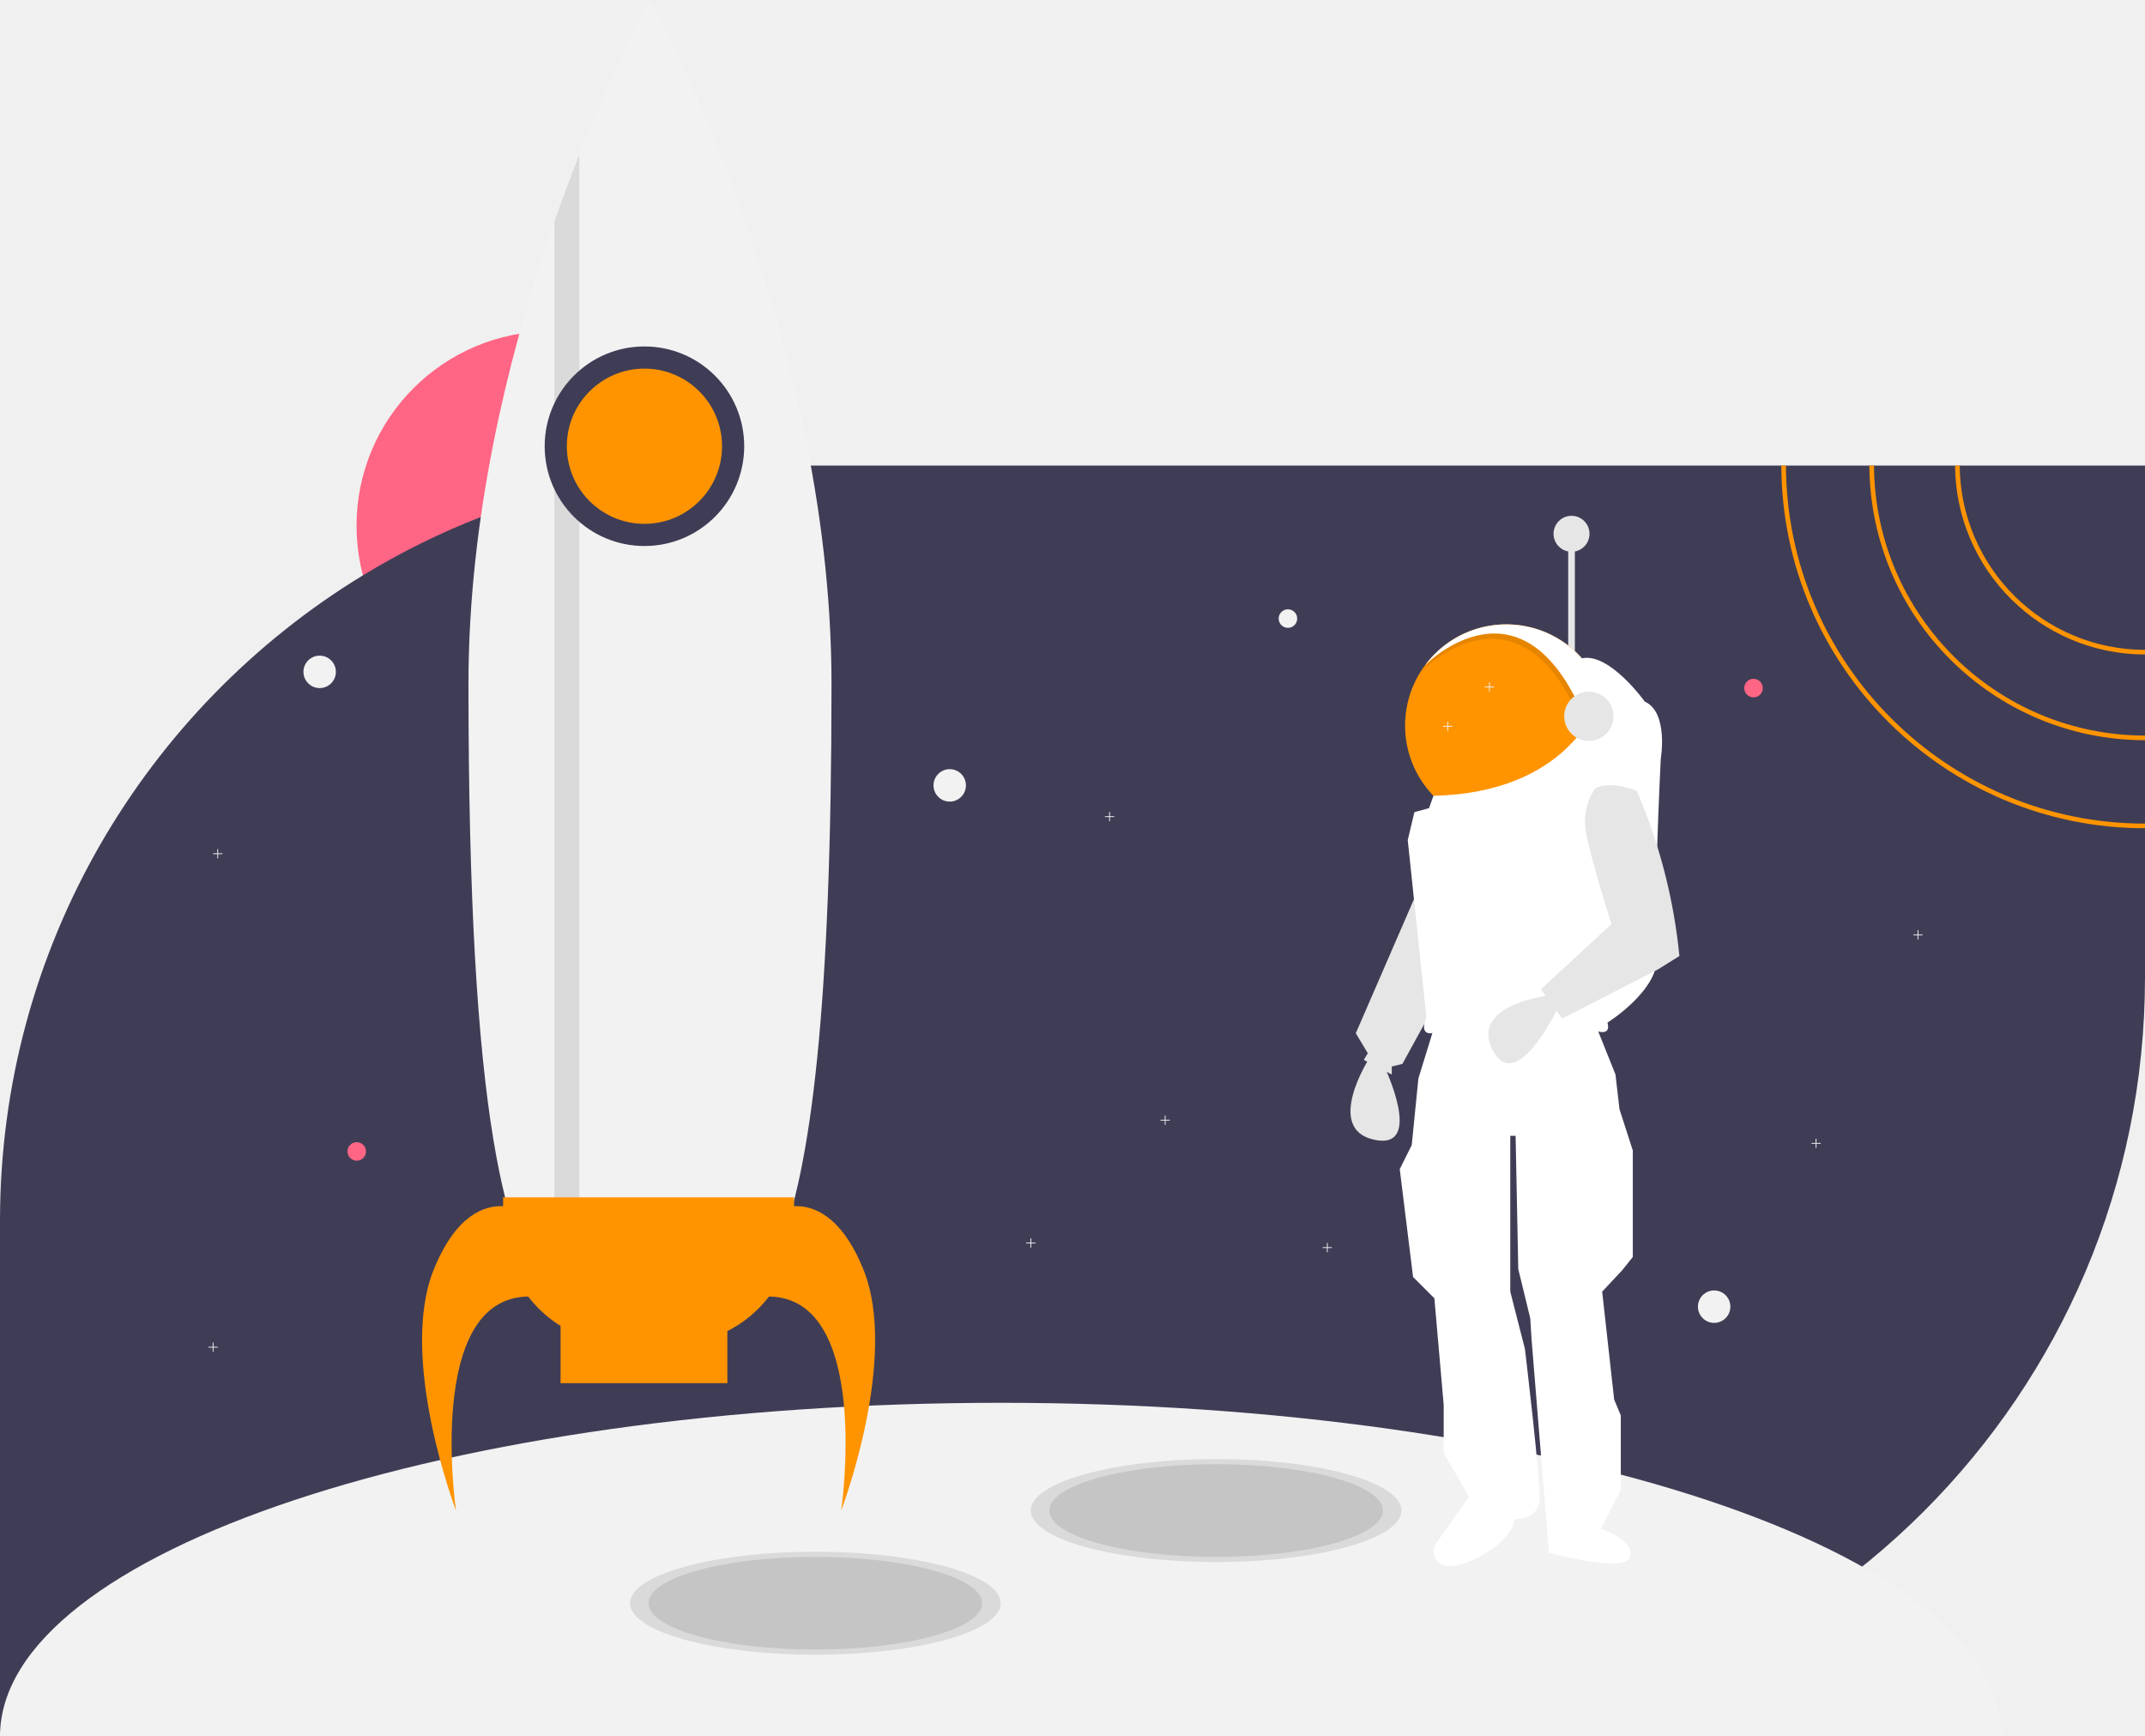
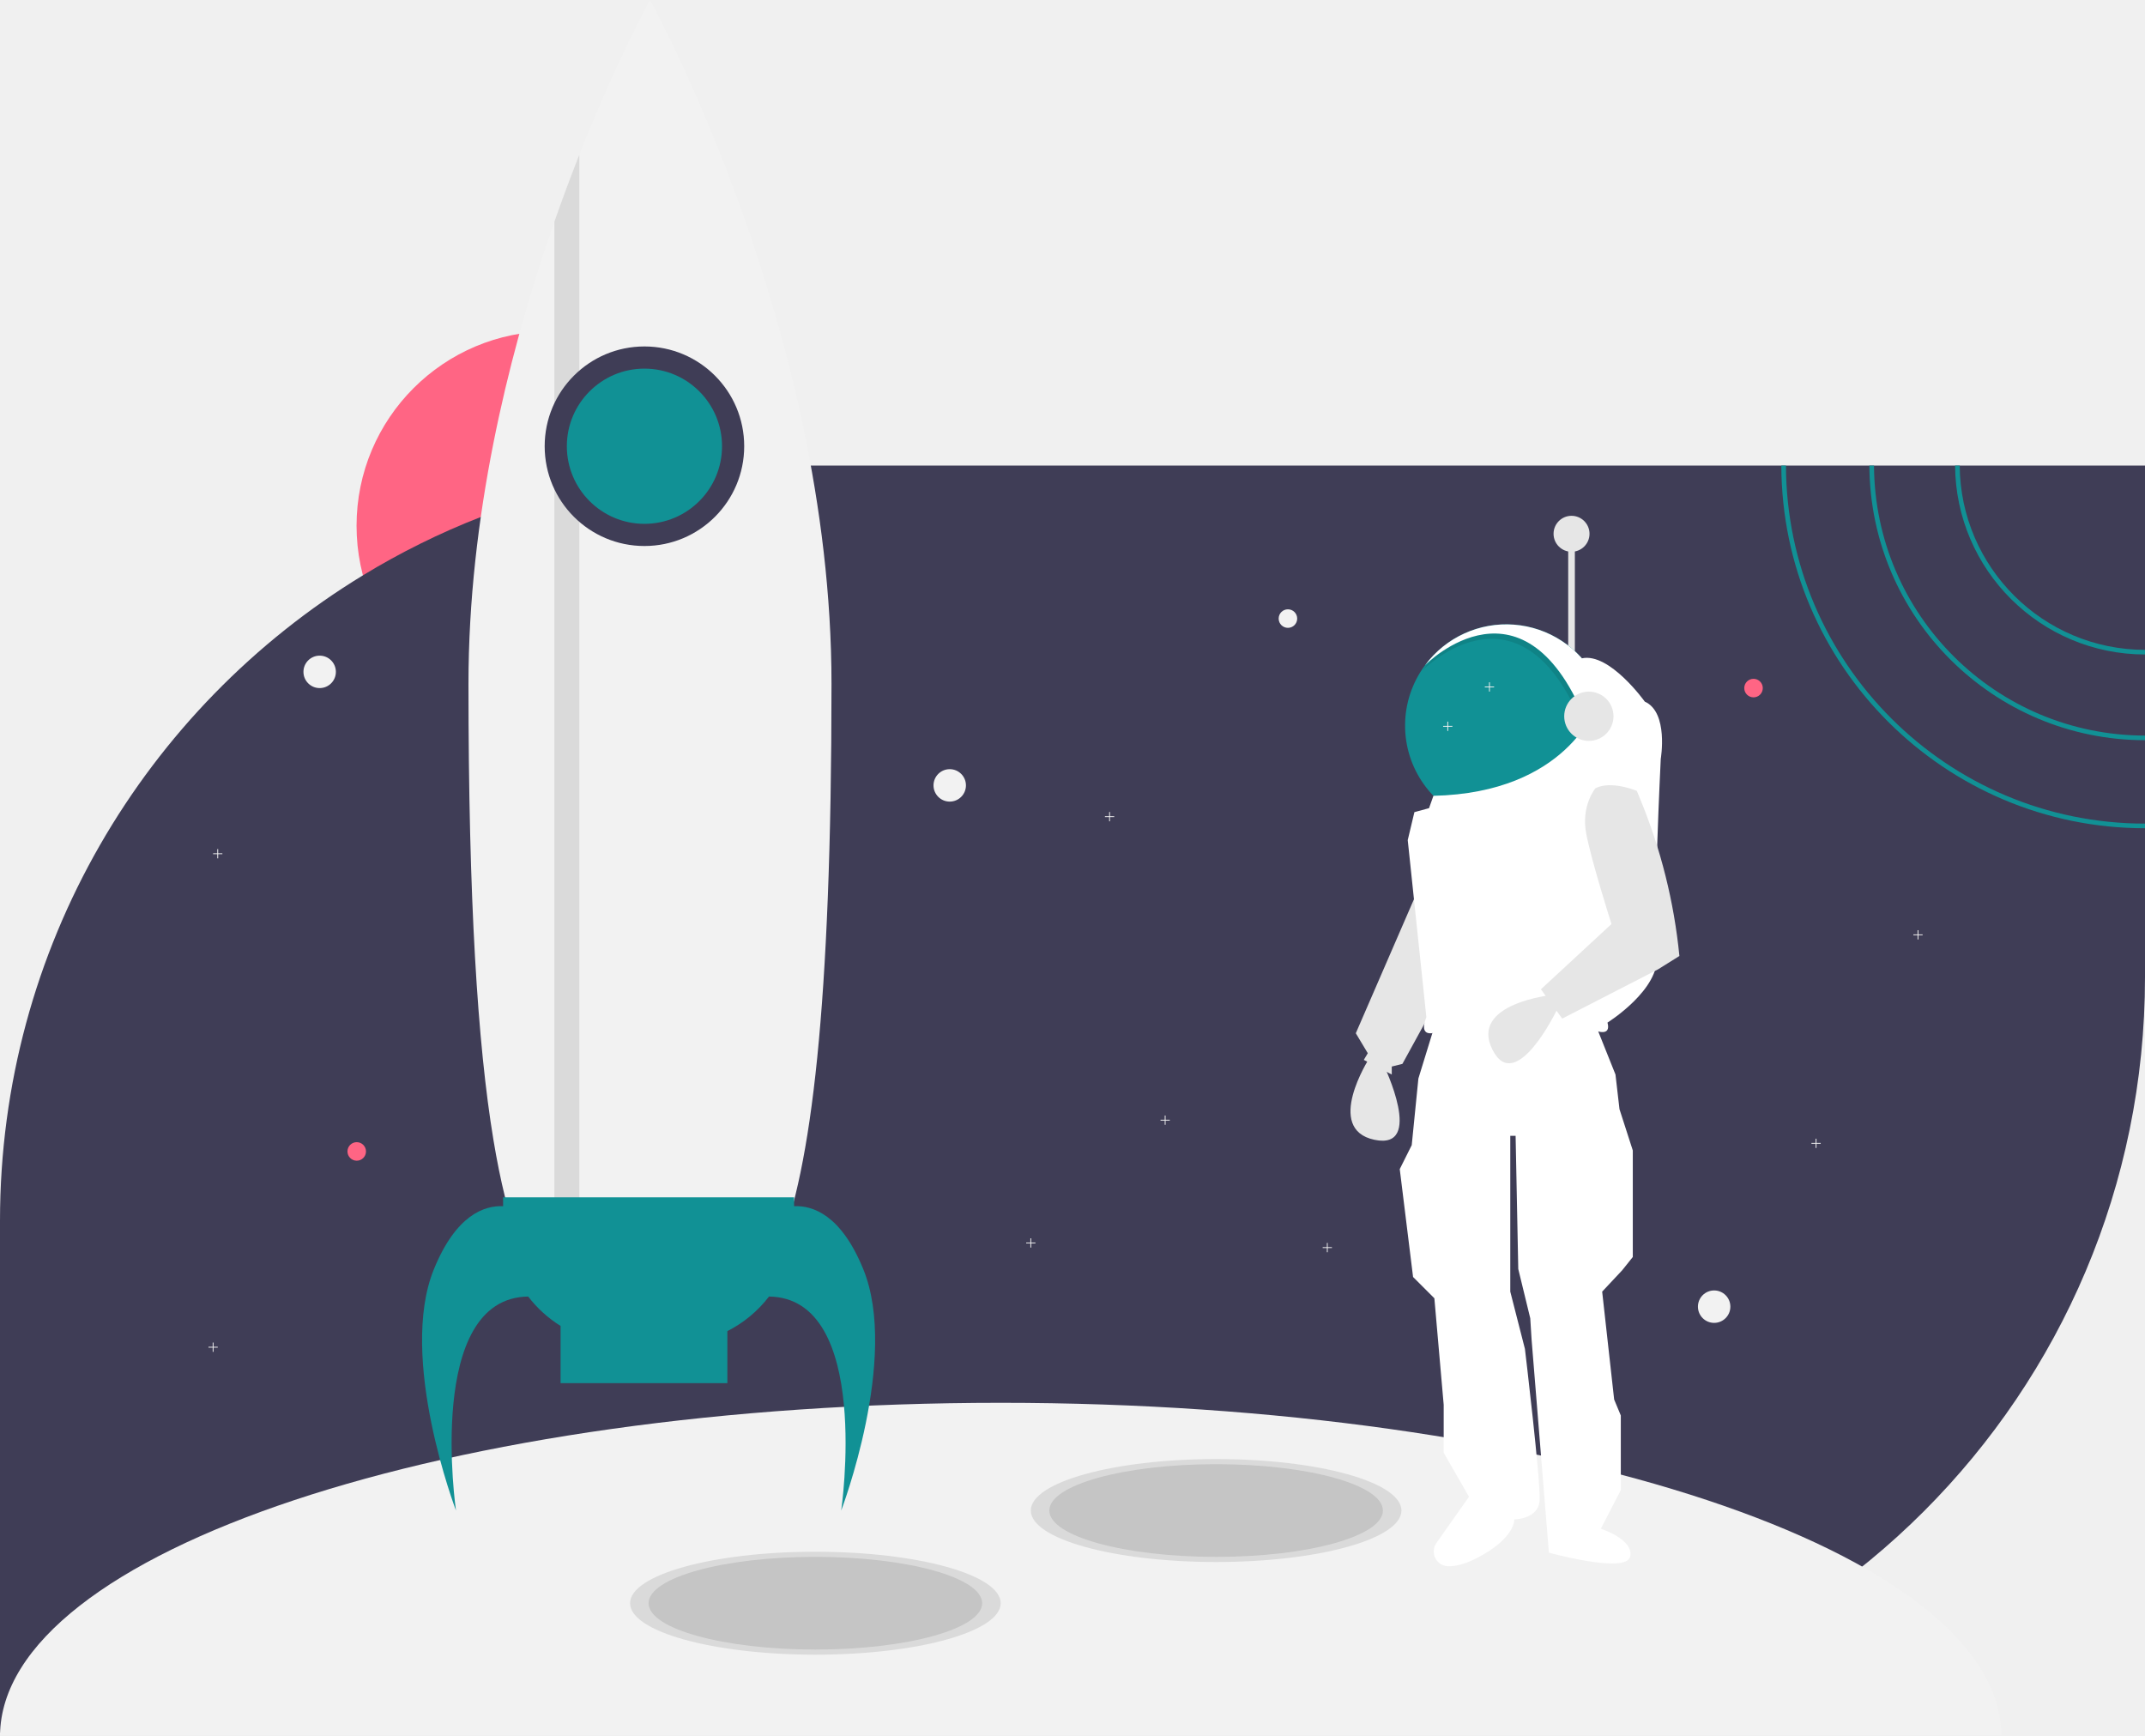
<svg xmlns="http://www.w3.org/2000/svg" id="e4da07c6-3f45-486e-a553-879e7f222c67" data-name="Layer 1" width="926" height="749" viewBox="0 0 926 749">
  <circle cx="237.905" cy="226.935" r="83.979" fill="#ff6584" />
  <path d="M1063,276.46V497.34a325.991,325.991,0,0,1-326,326H137V602.46c0-118.03,62.73-221.42,156.68-278.63a323.577,323.577,0,0,1,50.88-25.18,320.09,320.09,0,0,1,31.76-10.53c.21-.07.43-.13.64-.18q4.77-1.305,9.6-2.46c.18-.05.35-.09.53-.13a326.116,326.116,0,0,1,60.47-8.53c2.41-.11,4.82-.2,7.25-.25.87-.03,1.75-.05,2.64-.05q2.76-.06,5.55-.06Z" transform="translate(-137 -75.5)" fill="#3f3d56" />
  <path d="M569,681c-238.086,0-431.181,64.201-431.99,143.5h863.981C1000.181,745.201,807.086,681,569,681Z" transform="translate(-137 -75.5)" fill="#f2f2f2" />
  <g opacity="0.1">
    <ellipse cx="352" cy="692" rx="80" ry="22.222" />
  </g>
  <g opacity="0.1">
    <ellipse cx="525" cy="652" rx="80" ry="22.222" />
  </g>
  <g opacity="0.1">
    <ellipse cx="352" cy="692" rx="72" ry="20" />
  </g>
  <g opacity="0.1">
    <ellipse cx="525" cy="652" rx="72" ry="20" />
  </g>
  <circle cx="138" cy="290" r="7" fill="#f2f2f2" />
  <circle cx="740" cy="564" r="7" fill="#f2f2f2" />
  <circle cx="410" cy="339" r="7" fill="#f2f2f2" />
  <circle cx="757" cy="297" r="4" fill="#ff6584" />
  <circle cx="154" cy="497" r="4" fill="#ff6584" />
  <polygon points="94 581.322 92.178 581.322 92.178 579.5 91.822 579.5 91.822 581.322 90 581.322 90 581.678 91.822 581.678 91.822 583.5 92.178 583.5 92.178 581.678 94 581.678 94 581.322" fill="#f2f2f2" />
  <polygon points="679 433.322 677.178 433.322 677.178 431.5 676.822 431.5 676.822 433.322 675 433.322 675 433.678 676.822 433.678 676.822 435.5 677.178 435.5 677.178 433.678 679 433.678 679 433.322" fill="#f2f2f2" />
  <polygon points="830 403.322 828.178 403.322 828.178 401.5 827.822 401.5 827.822 403.322 826 403.322 826 403.678 827.822 403.678 827.822 405.5 828.178 405.5 828.178 403.678 830 403.678 830 403.322" fill="#f2f2f2" />
  <polygon points="505 483.322 503.178 483.322 503.178 481.5 502.822 481.5 502.822 483.322 501 483.322 501 483.678 502.822 483.678 502.822 485.5 503.178 485.5 503.178 483.678 505 483.678 505 483.322" fill="#f2f2f2" />
  <polygon points="786 493.322 784.178 493.322 784.178 491.5 783.822 491.5 783.822 493.322 782 493.322 782 493.678 783.822 493.678 783.822 495.5 784.178 495.5 784.178 493.678 786 493.678 786 493.322" fill="#f2f2f2" />
  <polygon points="447 536.322 445.178 536.322 445.178 534.5 444.822 534.5 444.822 536.322 443 536.322 443 536.678 444.822 536.678 444.822 538.5 445.178 538.5 445.178 536.678 447 536.678 447 536.322" fill="#f2f2f2" />
  <polygon points="575 538.322 573.178 538.322 573.178 536.5 572.822 536.5 572.822 538.322 571 538.322 571 538.678 572.822 538.678 572.822 540.5 573.178 540.5 573.178 538.678 575 538.678 575 538.322" fill="#f2f2f2" />
  <polygon points="96 368.322 94.178 368.322 94.178 366.5 93.822 366.5 93.822 368.322 92 368.322 92 368.678 93.822 368.678 93.822 370.5 94.178 370.5 94.178 368.678 96 368.678 96 368.322" fill="#f2f2f2" />
  <rect x="676.997" y="230.689" width="2.874" height="58.063" fill="#e6e6e6" />
  <polygon points="611.748 385.046 585.303 445.984 590.477 454.607 588.752 457.481 600.825 463.805 600.825 460.356 605.424 459.206 624.97 423.563 611.748 385.046" fill="#e6e6e6" />
  <path d="M728.052,532.407s-19.546,30.469,2.3,35.068,4.024-32.194,4.024-32.194Z" transform="translate(-137 -75.5)" fill="#e6e6e6" />
  <path d="M756.221,518.609l-6.899,22.421-2.874,28.744-5.174,10.348,5.749,46.566,9.198,9.198,4.024,45.991v20.696l10.923,18.971-14.066,19.964a6.361,6.361,0,0,0,4.99,10.031c3.105.082,7.199-.796,12.525-3.55,16.672-8.623,16.097-16.672,16.097-16.672s10.348,0,10.923-8.048-6.324-65.537-6.324-65.537l-6.324-24.72V565.75h2.3l1.15,57.489,5.174,21.271.575,9.198,7.474,91.982s33.343,9.198,35.068,1.725-12.647-12.073-12.647-12.073l8.623-16.672V686.476l-2.874-6.899-5.174-46.566,8.623-9.198,4.599-5.749V572.074l-5.749-17.821-1.725-14.947-9.198-22.995S783.241,502.512,756.221,518.609Z" transform="translate(-137 -75.5)" fill="#fff" />
-   <path d="M830.956,388.685a43.691,43.691,0,1,1-78.759-26.06l.012-.012a43.687,43.687,0,0,1,78.748,26.071Z" transform="translate(-137 -75.5)" fill="#ff9400" />
+   <path d="M830.956,388.685a43.691,43.691,0,1,1-78.759-26.06l.012-.012a43.687,43.687,0,0,1,78.748,26.071Z" transform="translate(-137 -75.5)" fill="#119195" />
  <g opacity="0.1">
    <path d="M824.747,370.571l-3.564,20.414c-26.784-69.527-69.389-26.818-70.124-26.071a43.691,43.691,0,0,1,73.689,5.657Z" transform="translate(-137 -75.5)" />
  </g>
  <path d="M825.897,368.271l-3.564,20.414c-26.784-69.527-69.389-26.818-70.124-26.071a43.691,43.691,0,0,1,73.689,5.657Z" transform="translate(-137 -75.5)" fill="#fff" />
  <path d="M819.908,359.653l5.989,20.79s-12.433,37.263-70.086,38.562l-1.89,5.323-6.324,1.725-2.874,12.073,8.048,76.46s-3.449,7.474,2.3,6.899c0,0,37.942-12.647,70.711-1.15,0,0,6.899,2.874,5.174-3.449,0,0,22.995-14.372,21.271-29.319s1.725-84.508,1.725-84.508,3.449-20.121-6.899-24.72C847.053,378.337,831.855,357.065,819.908,359.653Z" transform="translate(-137 -75.5)" fill="#fff" />
  <path d="M807.304,504.918s-36.018,3.617-26.048,23.591,27.725-16.851,27.725-16.851Z" transform="translate(-137 -75.5)" fill="#e6e6e6" />
  <path d="M825.782,415.705s-6.324,7.474-4.024,19.546,10.923,39.092,10.923,39.092L802.212,502.512,811.41,515.16l41.392-21.271L862,488.14v0A238.507,238.507,0,0,0,845.108,420.5l-1.504-3.645S832.681,412.256,825.782,415.705Z" transform="translate(-137 -75.5)" fill="#e6e6e6" />
  <circle cx="685.908" cy="309.161" r="10.635" fill="#e6e6e6" />
  <circle cx="678.434" cy="230.402" r="7.761" fill="#e6e6e6" />
  <polygon points="481 352.322 479.178 352.322 479.178 350.5 478.822 350.5 478.822 352.322 477 352.322 477 352.678 478.822 352.678 478.822 354.5 479.178 354.5 479.178 352.678 481 352.678 481 352.322" fill="#f2f2f2" />
  <polygon points="645 296.322 643.178 296.322 643.178 294.5 642.822 294.5 642.822 296.322 641 296.322 641 296.678 642.822 296.678 642.822 298.5 643.178 298.5 643.178 296.678 645 296.678 645 296.322" fill="#f2f2f2" />
  <polygon points="627 313.322 625.178 313.322 625.178 311.5 624.822 311.5 624.822 313.322 623 313.322 623 313.678 624.822 313.678 624.822 315.5 625.178 315.5 625.178 313.678 627 313.678 627 313.322" fill="#f2f2f2" />
  <circle cx="556" cy="267" r="4" fill="#f2f2f2" />
  <path d="M495.958,370.695c0,279.044-35.088,279.044-78.36,279.044-22.371,0-42.554,0-56.826-38.546-4.103-11.078-7.728-25.362-10.767-43.75-6.843-41.333-10.767-103.447-10.767-196.748,0-35.878,4.247-71.05,10.767-103.901,3.134-15.815,6.795-31.081,10.767-45.64,4.857-17.825,10.181-34.586,15.552-49.923,3.601-10.312,7.238-19.991,10.767-28.927,16.306-41.249,30.506-66.803,30.506-66.803S495.958,216.583,495.958,370.695Z" transform="translate(-137 -75.5)" fill="#f2f2f2" />
  <g opacity="0.1">
    <path d="M387.092,142.303V628.803h-10.767V171.23C379.926,160.918,383.563,151.24,387.092,142.303Z" transform="translate(-137 -75.5)" />
  </g>
  <circle cx="278.205" cy="192.609" r="43.068" fill="#3f3d56" />
-   <path d="M509.716,623.419c-9.576-23.572-21.871-27.638-29.908-27.285v-3.82H354.193v3.82c-8.037-.354-20.332,3.713-29.908,27.285C308.732,661.702,333.855,727.5,333.855,727.5s-13.426-91.767,31.158-92.371A52.762,52.762,0,0,0,379,647.819V672.5h72V650.066a52.707,52.707,0,0,0,17.987-14.937C513.571,635.733,500.145,727.5,500.145,727.5S525.268,661.702,509.716,623.419Z" transform="translate(-137 -75.5)" fill="#ff9400" />
-   <circle cx="278.205" cy="192.609" r="33.497" fill="#ff9400" />
-   <path d="M983.01,276.46h-2A82.085,82.085,0,0,0,1063,358v-2A80.079,80.079,0,0,1,983.01,276.46Z" transform="translate(-137 -75.5)" fill="#ff9400" />
-   <path d="M946.01,276.46h-2A119.115,119.115,0,0,0,1063,395v-2A117.122,117.122,0,0,1,946.01,276.46Z" transform="translate(-137 -75.5)" fill="#ff9400" />
-   <path d="M908,276.46h-2C906.25,362.82,976.58,433,1063,433v-2C977.68,431,908.25,361.72,908,276.46Z" transform="translate(-137 -75.5)" fill="#ff9400" />
+   <path d="M509.716,623.419c-9.576-23.572-21.871-27.638-29.908-27.285v-3.82H354.193v3.82c-8.037-.354-20.332,3.713-29.908,27.285C308.732,661.702,333.855,727.5,333.855,727.5s-13.426-91.767,31.158-92.371A52.762,52.762,0,0,0,379,647.819V672.5h72V650.066a52.707,52.707,0,0,0,17.987-14.937C513.571,635.733,500.145,727.5,500.145,727.5S525.268,661.702,509.716,623.419Z" transform="translate(-137 -75.5)" fill="#119195" />
+   <circle cx="278.205" cy="192.609" r="33.497" fill="#119195" />
+   <path d="M983.01,276.46h-2A82.085,82.085,0,0,0,1063,358v-2A80.079,80.079,0,0,1,983.01,276.46Z" transform="translate(-137 -75.5)" fill="#119195" />
+   <path d="M946.01,276.46h-2A119.115,119.115,0,0,0,1063,395v-2A117.122,117.122,0,0,1,946.01,276.46Z" transform="translate(-137 -75.5)" fill="#119195" />
+   <path d="M908,276.46h-2C906.25,362.82,976.58,433,1063,433v-2C977.68,431,908.25,361.72,908,276.46Z" transform="translate(-137 -75.5)" fill="#119195" />
</svg>
